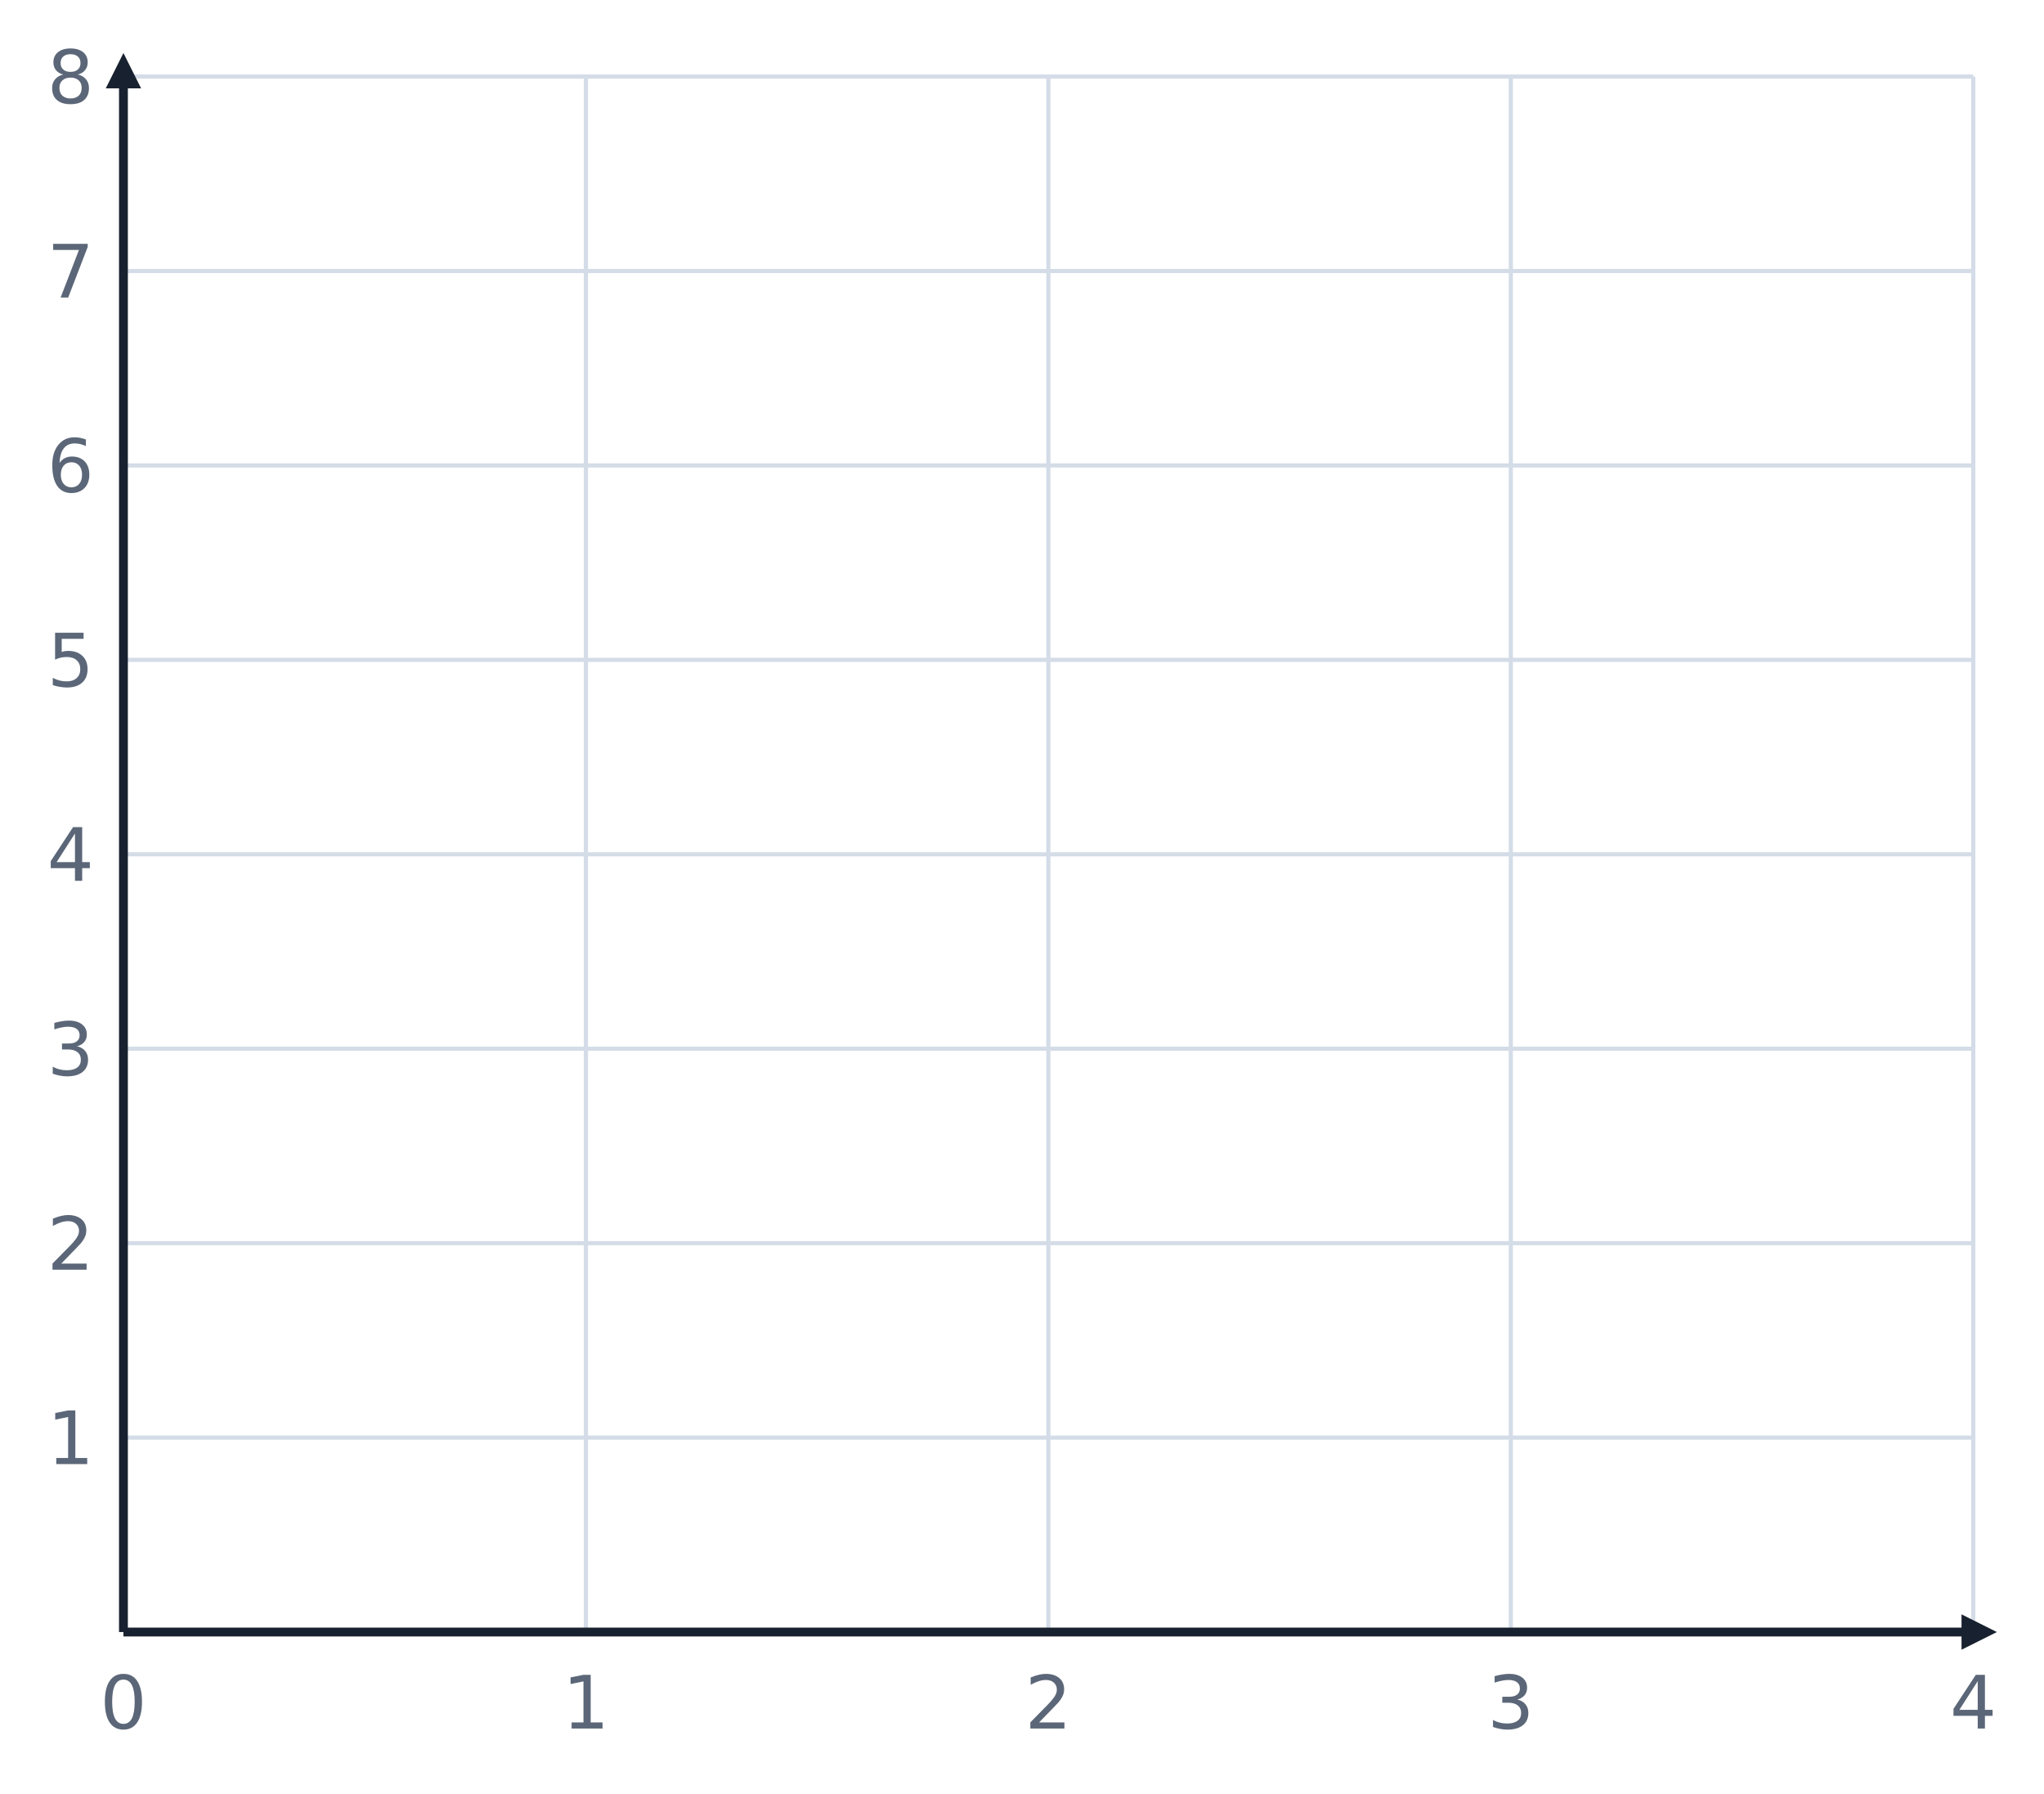
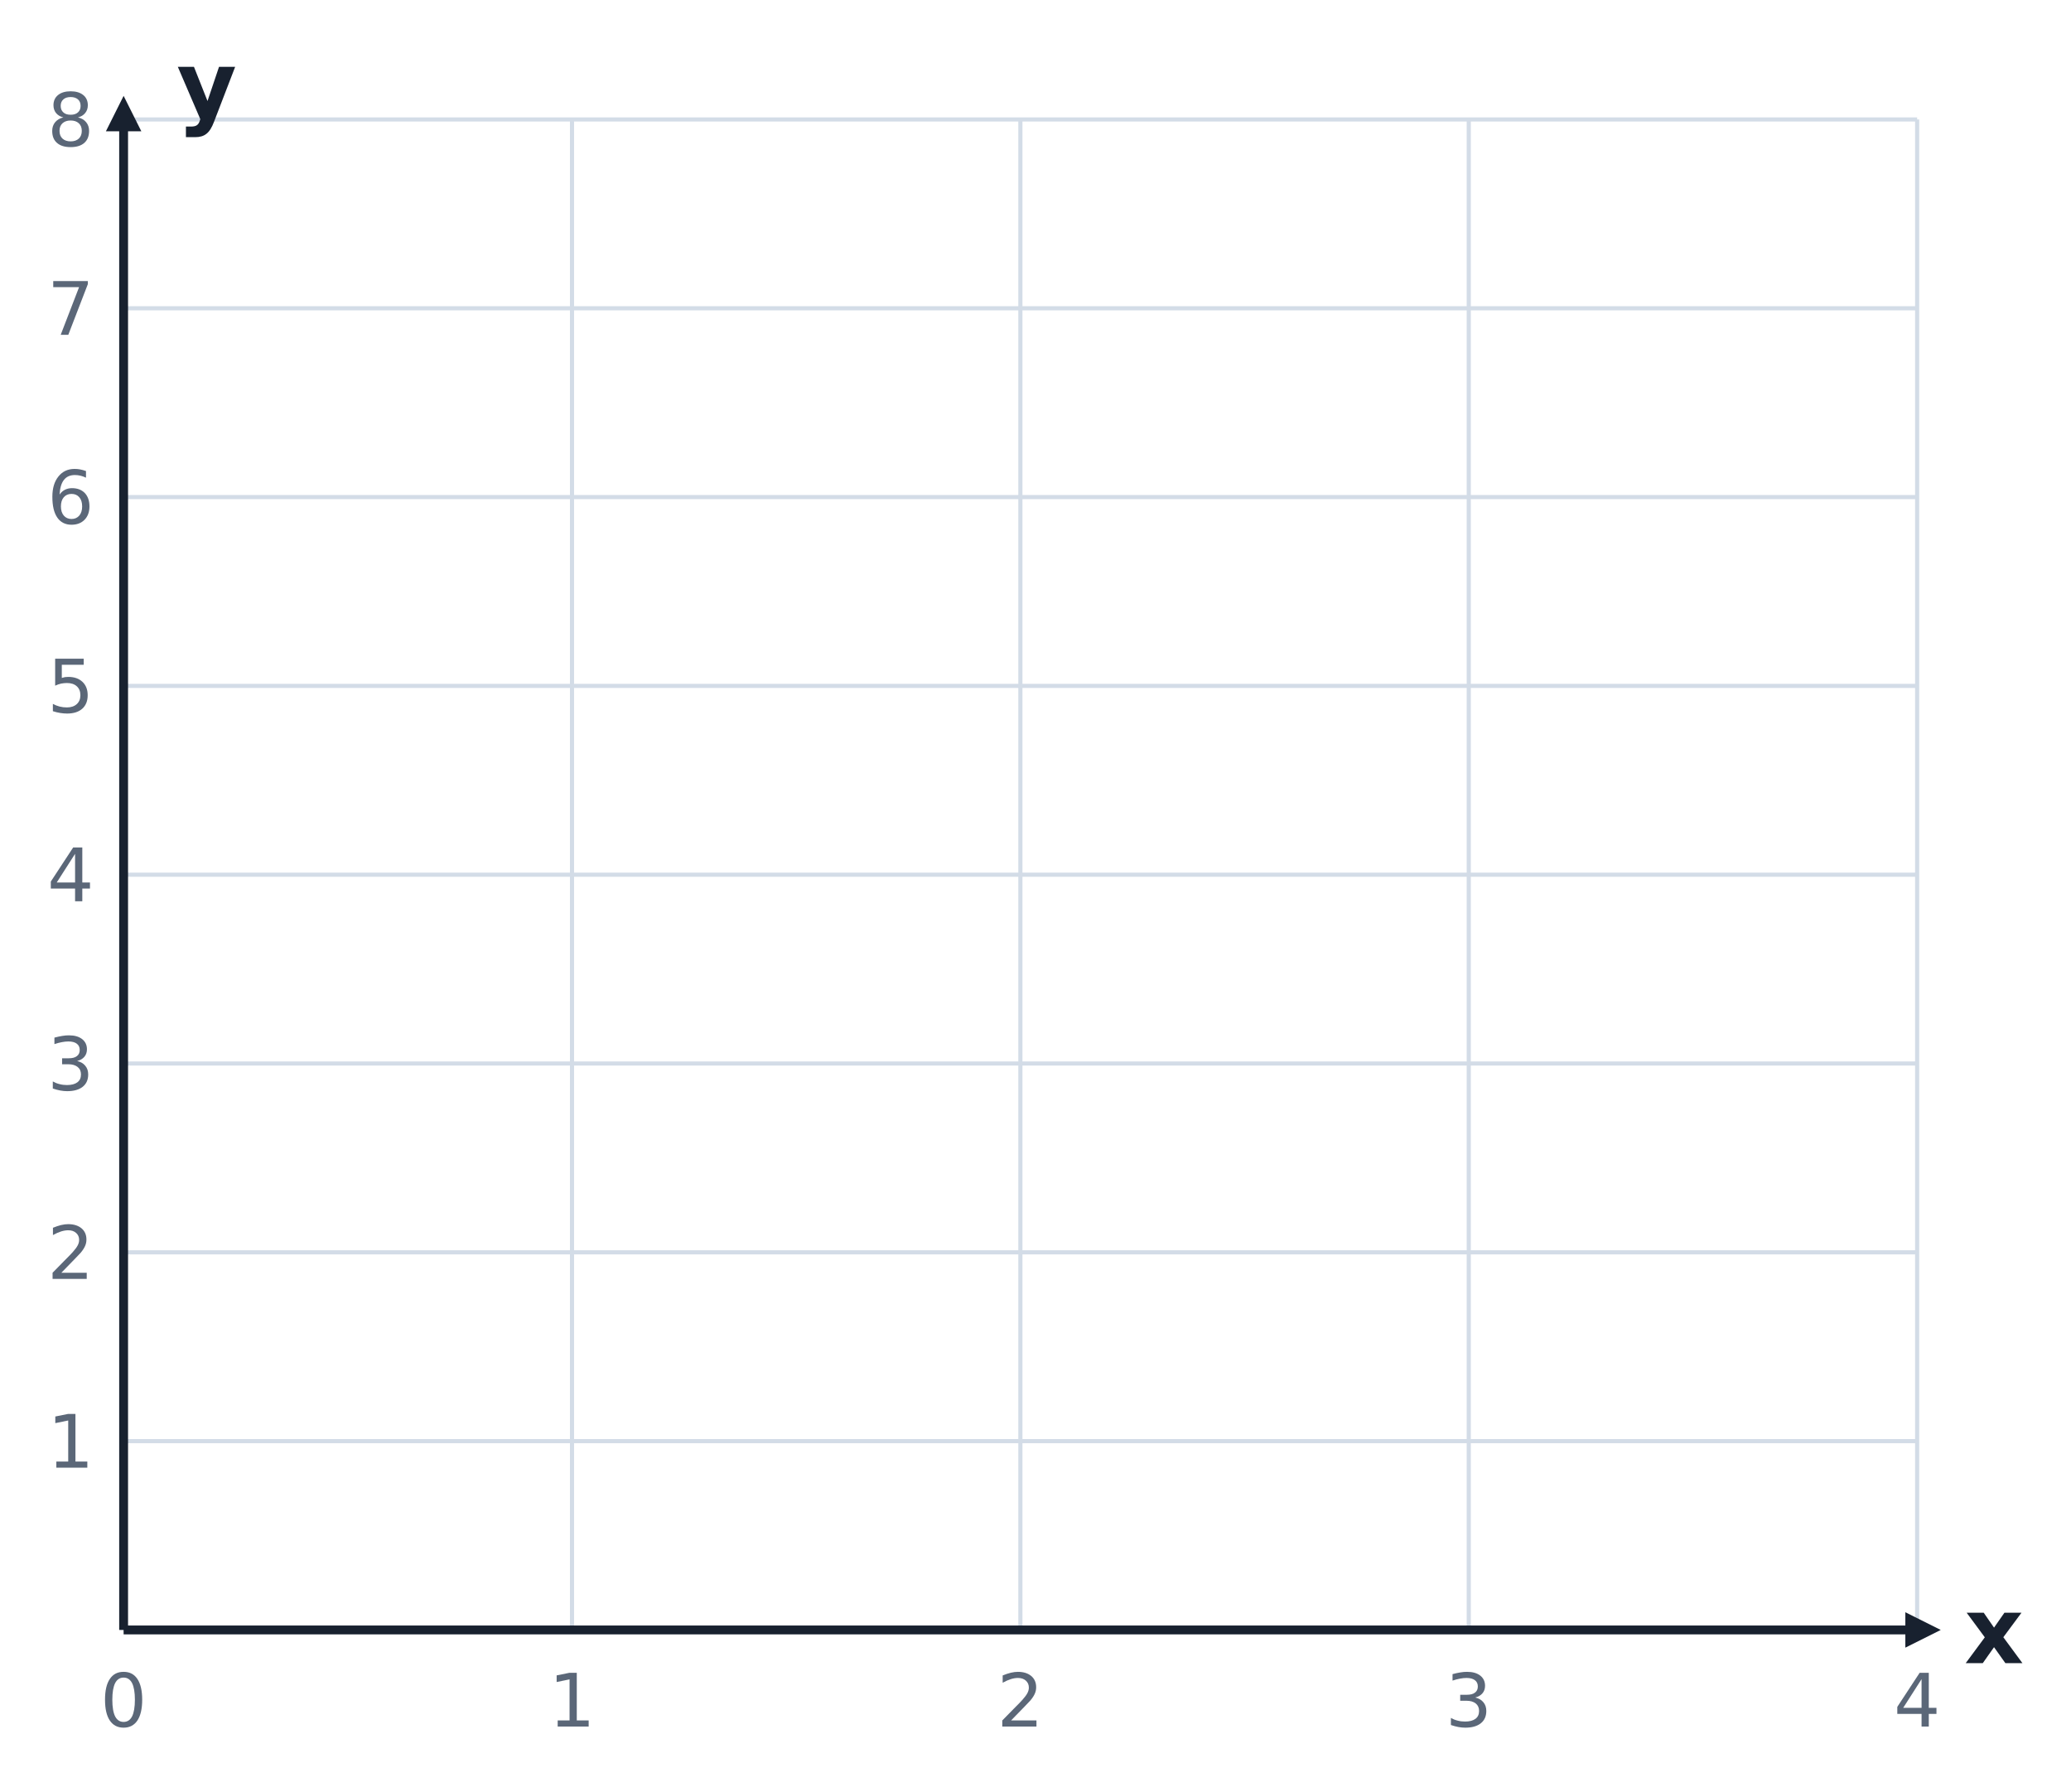
- <svg xmlns="http://www.w3.org/2000/svg" xmlns:xlink="http://www.w3.org/1999/xlink" version="1.1" width="346.953" height="304.375" viewBox="0 0 346.953 304.375">
+ <svg xmlns="http://www.w3.org/2000/svg" xmlns:xlink="http://www.w3.org/1999/xlink" version="1.1" width="351.031" height="303.624" viewBox="0 0 351.031 303.624">
  <defs>
    <clipPath id="clip_1">
-       <path transform="matrix(1,0,0,-1,-33.04712,322.9971)" d="M33.047 18.622H380V322.997H33.047Z" clip-rule="evenodd" />
+       <path transform="matrix(1,0,0,-1,-33.04712,322.2464)" d="M33.047 18.622H384.078V322.246H33.047Z" clip-rule="evenodd" />
    </clipPath>
    <path id="font_2_17" d="M.318 .664C.267 .664 .229 .639 .203 .589 .178 .539 .165 .464 .165 .364 .165 .264 .178 .188 .203 .138 .229 .088 .267 .063 .318 .063 .369 .063 .407 .088 .433 .138 .458 .188 .471 .264 .471 .364 .471 .464 .458 .539 .433 .589 .407 .639 .369 .664 .318 .664M.318 .742C.4 .742 .462 .71 .505 .645 .548 .581 .57 .487 .57 .364 .57 .241 .548 .147 .505 .082 .462 .018 .4-.015 .318-.015 .236-.015 .174 .018 .131 .082 .087 .147 .066 .241 .066 .364 .066 .487 .087 .581 .131 .645 .174 .71 .236 .742 .318 .742Z" />
    <path id="font_2_18" d="M.124 .083H.285V.64L.11 .604V.694L.284 .729H.383V.083H.544V0H.124V.083Z" />
    <path id="font_2_19" d="M.192 .083H.536V0H.073V.083C.111 .122 .162 .174 .226 .239 .291 .304 .332 .346 .348 .365 .38 .401 .402 .431 .414 .455 .427 .48 .433 .504 .433 .528 .433 .567 .42 .598 .392 .623 .365 .647 .33 .659 .286 .659 .255 .659 .223 .654 .188 .643 .154 .632 .117 .616 .078 .594V.693C.118 .709 .155 .722 .189 .73 .224 .738 .256 .742 .284 .742 .36 .742 .42 .723 .465 .686 .51 .648 .532 .597 .532 .534 .532 .504 .527 .476 .515 .449 .504 .422 .484 .39 .454 .354 .446 .345 .42 .317 .376 .272 .333 .227 .271 .164 .192 .083Z" />
    <path id="font_2_20" d="M.406 .394C.453 .383 .49 .362 .516 .33 .543 .298 .556 .259 .556 .212 .556 .14 .531 .084 .482 .045 .432 .005 .362-.015 .271-.015 .24-.015 .209-.012 .177-.006 .144 0 .111 .009 .076 .021V.117C.104 .101 .133 .089 .166 .081 .199 .072 .233 .068 .268 .068 .33 .068 .377 .081 .409 .105 .442 .13 .458 .165 .458 .212 .458 .255 .443 .289 .413 .313 .383 .337 .341 .35 .287 .35H.202V.431H.291C.34 .431 .377 .44 .402 .46 .428 .479 .441 .507 .441 .543 .441 .581 .428 .609 .401 .629 .375 .649 .337 .659 .287 .659 .26 .659 .231 .656 .2 .65 .169 .645 .135 .635 .098 .623V.711C.136 .721 .171 .729 .203 .734 .236 .74 .267 .742 .296 .742 .371 .742 .43 .725 .474 .691 .517 .657 .539 .611 .539 .553 .539 .513 .528 .479 .504 .451 .481 .424 .448 .404 .406 .394Z" />
    <path id="font_2_21" d="M.378 .643 .129 .254H.378V.643M.352 .729H.476V.254H.58V.172H.476V0H.378V.172H.049V.267L.352 .729Z" />
    <path id="font_2_22" d="M.108 .729H.495V.646H.198V.468C.213 .473 .227 .476 .241 .479 .256 .481 .27 .482 .284 .482 .366 .482 .43 .46 .478 .415 .525 .371 .549 .31 .549 .234 .549 .155 .524 .094 .476 .051 .427 .007 .358-.015 .269-.015 .238-.015 .207-.012 .176-.007 .144-.002 .111 .006 .077 .017V.116C.106 .1 .137 .088 .168 .08 .199 .072 .232 .068 .267 .068 .323 .068 .368 .083 .401 .113 .434 .143 .45 .183 .45 .234 .45 .285 .434 .325 .401 .355 .368 .385 .323 .399 .267 .399 .241 .399 .214 .396 .188 .391 .162 .385 .135 .376 .108 .363V.729Z" />
    <path id="font_2_23" d="M.33 .403C.286 .403 .251 .388 .225 .358 .199 .328 .186 .286 .186 .233 .186 .181 .199 .14 .225 .109 .251 .079 .286 .063 .33 .063 .374 .063 .409 .079 .435 .109 .461 .14 .474 .181 .474 .233 .474 .286 .461 .328 .435 .358 .409 .388 .374 .403 .33 .403M.526 .713V.623C.501 .635 .476 .644 .451 .65 .426 .656 .401 .659 .376 .659 .311 .659 .261 .637 .227 .593 .192 .549 .173 .483 .168 .394 .187 .422 .211 .444 .24 .459 .269 .474 .301 .481 .336 .481 .409 .481 .467 .459 .51 .415 .552 .37 .573 .31 .573 .233 .573 .159 .551 .098 .507 .053 .463 .008 .404-.015 .33-.015 .246-.015 .181 .018 .137 .082 .092 .147 .07 .241 .07 .364 .07 .479 .097 .571 .152 .639 .207 .708 .28 .742 .372 .742 .397 .742 .422 .74 .447 .735 .472 .73 .499 .723 .526 .713Z" />
    <path id="font_2_24" d="M.082 .729H.551V.687L.286 0H.183L.432 .646H.082V.729Z" />
    <path id="font_2_25" d="M.318 .346C.271 .346 .234 .333 .207 .308 .18 .283 .167 .249 .167 .205 .167 .161 .18 .126 .207 .101 .234 .076 .271 .063 .318 .063 .365 .063 .402 .076 .429 .101 .456 .127 .469 .161 .469 .205 .469 .249 .456 .283 .429 .308 .402 .333 .365 .346 .318 .346M.219 .388C.177 .398 .144 .418 .12 .447 .097 .476 .085 .511 .085 .553 .085 .611 .106 .658 .147 .691 .189 .725 .246 .742 .318 .742 .39 .742 .447 .725 .489 .691 .53 .658 .551 .611 .551 .553 .551 .511 .539 .476 .515 .447 .492 .418 .459 .398 .417 .388 .465 .377 .502 .355 .528 .323 .555 .291 .568 .251 .568 .205 .568 .134 .546 .08 .503 .042 .46 .004 .398-.015 .318-.015 .237-.015 .176 .004 .133 .042 .089 .08 .068 .134 .068 .205 .068 .251 .081 .291 .108 .323 .135 .355 .172 .377 .219 .388M.183 .544C.183 .506 .195 .477 .219 .456 .242 .434 .275 .424 .318 .424 .36 .424 .393 .434 .417 .456 .441 .477 .453 .506 .453 .544 .453 .582 .441 .611 .417 .632 .393 .653 .36 .664 .318 .664 .275 .664 .242 .653 .219 .632 .195 .611 .183 .582 .183 .544Z" />
+     <path id="font_3_89" d="M.222 .28 .025 .547H.21L.322 .385 .435 .547H.62L.423 .281 .63 0H.445L.322 .173 .2 0H.015L.222 .28Z" />
+     <path id="font_3_90" d="M.012 .547H.187L.334 .176 .459 .547H.634L.404-.051C.381-.112 .354-.155 .323-.179 .292-.204 .252-.216 .201-.216H.1V-.101H.155C.184-.101 .206-.096 .219-.086 .233-.077 .243-.06 .251-.036L.256-.021 .012 .547Z" />
  </defs>
  <g clip-path="url(#clip_1)">
-     <path transform="matrix(1,0,0,-1,-33.04712,322.9971)" stroke-width=".7" stroke-linecap="butt" stroke-miterlimit="10" stroke-linejoin="miter" fill="none" stroke="#d3dce7" d="M54 46V310" />
-     <path transform="matrix(1,0,0,-1,-33.04712,322.9971)" stroke-width=".7" stroke-linecap="butt" stroke-miterlimit="10" stroke-linejoin="miter" fill="none" stroke="#d3dce7" d="M132.5 46V310" />
-     <path transform="matrix(1,0,0,-1,-33.04712,322.9971)" stroke-width=".7" stroke-linecap="butt" stroke-miterlimit="10" stroke-linejoin="miter" fill="none" stroke="#d3dce7" d="M211 46V310" />
-     <path transform="matrix(1,0,0,-1,-33.04712,322.9971)" stroke-width=".7" stroke-linecap="butt" stroke-miterlimit="10" stroke-linejoin="miter" fill="none" stroke="#d3dce7" d="M289.5 46V310" />
-     <path transform="matrix(1,0,0,-1,-33.04712,322.9971)" stroke-width=".7" stroke-linecap="butt" stroke-miterlimit="10" stroke-linejoin="miter" fill="none" stroke="#d3dce7" d="M368 46V310" />
-     <path transform="matrix(1,0,0,-1,-33.04712,322.9971)" stroke-width=".7" stroke-linecap="butt" stroke-miterlimit="10" stroke-linejoin="miter" fill="none" stroke="#d3dce7" d="M54 46H368" />
-     <path transform="matrix(1,0,0,-1,-33.04712,322.9971)" stroke-width=".7" stroke-linecap="butt" stroke-miterlimit="10" stroke-linejoin="miter" fill="none" stroke="#d3dce7" d="M54 79H368" />
-     <path transform="matrix(1,0,0,-1,-33.04712,322.9971)" stroke-width=".7" stroke-linecap="butt" stroke-miterlimit="10" stroke-linejoin="miter" fill="none" stroke="#d3dce7" d="M54 112H368" />
-     <path transform="matrix(1,0,0,-1,-33.04712,322.9971)" stroke-width=".7" stroke-linecap="butt" stroke-miterlimit="10" stroke-linejoin="miter" fill="none" stroke="#d3dce7" d="M54 145H368" />
-     <path transform="matrix(1,0,0,-1,-33.04712,322.9971)" stroke-width=".7" stroke-linecap="butt" stroke-miterlimit="10" stroke-linejoin="miter" fill="none" stroke="#d3dce7" d="M54 178H368" />
-     <path transform="matrix(1,0,0,-1,-33.04712,322.9971)" stroke-width=".7" stroke-linecap="butt" stroke-miterlimit="10" stroke-linejoin="miter" fill="none" stroke="#d3dce7" d="M54 211H368" />
-     <path transform="matrix(1,0,0,-1,-33.04712,322.9971)" stroke-width=".7" stroke-linecap="butt" stroke-miterlimit="10" stroke-linejoin="miter" fill="none" stroke="#d3dce7" d="M54 244H368" />
-     <path transform="matrix(1,0,0,-1,-33.04712,322.9971)" stroke-width=".7" stroke-linecap="butt" stroke-miterlimit="10" stroke-linejoin="miter" fill="none" stroke="#d3dce7" d="M54 277H368" />
-     <path transform="matrix(1,0,0,-1,-33.04712,322.9971)" stroke-width=".7" stroke-linecap="butt" stroke-miterlimit="10" stroke-linejoin="miter" fill="none" stroke="#d3dce7" d="M54 310H368" />
-     <path transform="matrix(1,0,0,-1,-33.04712,322.9971)" stroke-width="1.5" stroke-linecap="butt" stroke-miterlimit="10" stroke-linejoin="miter" fill="none" stroke="#18212f" d="M54 46H368" />
-     <path transform="matrix(1,0,0,-1,-33.04712,322.9971)" stroke-width="1.5" stroke-linecap="butt" stroke-miterlimit="10" stroke-linejoin="miter" fill="none" stroke="#18212f" d="M54 46V310" />
-     <path transform="matrix(1,0,0,-1,-33.04712,322.9971)" d="M372 46 366 49V43Z" fill="#18212f" fill-rule="evenodd" />
-     <path transform="matrix(1,0,0,-1,-33.04712,322.9971)" d="M54 314 51 308H57Z" fill="#18212f" fill-rule="evenodd" />
-     <use data-text="0" xlink:href="#font_2_17" transform="matrix(12.5,0,0,-12.5,16.97644,293.3721)" fill="#5b6778" />
-     <use data-text="1" xlink:href="#font_2_18" transform="matrix(12.5,0,0,-12.5,95.47649,293.3721)" fill="#5b6778" />
-     <use data-text="2" xlink:href="#font_2_19" transform="matrix(12.5,0,0,-12.5,173.9765,293.3721)" fill="#5b6778" />
-     <use data-text="3" xlink:href="#font_2_20" transform="matrix(12.5,0,0,-12.5,252.4765,293.3721)" fill="#5b6778" />
-     <use data-text="4" xlink:href="#font_2_21" transform="matrix(12.5,0,0,-12.5,330.9765,293.3721)" fill="#5b6778" />
-     <use data-text="1" xlink:href="#font_2_18" transform="matrix(12.5,0,0,-12.5,8,248.4971)" fill="#5b6778" />
-     <use data-text="2" xlink:href="#font_2_19" transform="matrix(12.5,0,0,-12.5,8,215.4971)" fill="#5b6778" />
-     <use data-text="3" xlink:href="#font_2_20" transform="matrix(12.5,0,0,-12.5,8,182.4971)" fill="#5b6778" />
-     <use data-text="4" xlink:href="#font_2_21" transform="matrix(12.5,0,0,-12.5,8,149.4971)" fill="#5b6778" />
-     <use data-text="5" xlink:href="#font_2_22" transform="matrix(12.5,0,0,-12.5,8,116.4971)" fill="#5b6778" />
-     <use data-text="6" xlink:href="#font_2_23" transform="matrix(12.5,0,0,-12.5,8,83.49707)" fill="#5b6778" />
-     <use data-text="7" xlink:href="#font_2_24" transform="matrix(12.5,0,0,-12.5,8,50.49707)" fill="#5b6778" />
-     <use data-text="8" xlink:href="#font_2_25" transform="matrix(12.5,0,0,-12.5,8,17.49707)" fill="#5b6778" />
+     <path transform="matrix(1,0,0,-1,-33.04712,322.2464)" stroke-width=".7" stroke-linecap="butt" stroke-miterlimit="10" stroke-linejoin="miter" fill="none" stroke="#d3dce7" d="M54 46V302" />
+     <path transform="matrix(1,0,0,-1,-33.04712,322.2464)" stroke-width=".7" stroke-linecap="butt" stroke-miterlimit="10" stroke-linejoin="miter" fill="none" stroke="#d3dce7" d="M130 46V302" />
+     <path transform="matrix(1,0,0,-1,-33.04712,322.2464)" stroke-width=".7" stroke-linecap="butt" stroke-miterlimit="10" stroke-linejoin="miter" fill="none" stroke="#d3dce7" d="M206 46V302" />
+     <path transform="matrix(1,0,0,-1,-33.04712,322.2464)" stroke-width=".7" stroke-linecap="butt" stroke-miterlimit="10" stroke-linejoin="miter" fill="none" stroke="#d3dce7" d="M282 46V302" />
+     <path transform="matrix(1,0,0,-1,-33.04712,322.2464)" stroke-width=".7" stroke-linecap="butt" stroke-miterlimit="10" stroke-linejoin="miter" fill="none" stroke="#d3dce7" d="M358 46V302" />
+     <path transform="matrix(1,0,0,-1,-33.04712,322.2464)" stroke-width=".7" stroke-linecap="butt" stroke-miterlimit="10" stroke-linejoin="miter" fill="none" stroke="#d3dce7" d="M54 46H358" />
+     <path transform="matrix(1,0,0,-1,-33.04712,322.2464)" stroke-width=".7" stroke-linecap="butt" stroke-miterlimit="10" stroke-linejoin="miter" fill="none" stroke="#d3dce7" d="M54 78H358" />
+     <path transform="matrix(1,0,0,-1,-33.04712,322.2464)" stroke-width=".7" stroke-linecap="butt" stroke-miterlimit="10" stroke-linejoin="miter" fill="none" stroke="#d3dce7" d="M54 110H358" />
+     <path transform="matrix(1,0,0,-1,-33.04712,322.2464)" stroke-width=".7" stroke-linecap="butt" stroke-miterlimit="10" stroke-linejoin="miter" fill="none" stroke="#d3dce7" d="M54 142H358" />
+     <path transform="matrix(1,0,0,-1,-33.04712,322.2464)" stroke-width=".7" stroke-linecap="butt" stroke-miterlimit="10" stroke-linejoin="miter" fill="none" stroke="#d3dce7" d="M54 174H358" />
+     <path transform="matrix(1,0,0,-1,-33.04712,322.2464)" stroke-width=".7" stroke-linecap="butt" stroke-miterlimit="10" stroke-linejoin="miter" fill="none" stroke="#d3dce7" d="M54 206H358" />
+     <path transform="matrix(1,0,0,-1,-33.04712,322.2464)" stroke-width=".7" stroke-linecap="butt" stroke-miterlimit="10" stroke-linejoin="miter" fill="none" stroke="#d3dce7" d="M54 238H358" />
+     <path transform="matrix(1,0,0,-1,-33.04712,322.2464)" stroke-width=".7" stroke-linecap="butt" stroke-miterlimit="10" stroke-linejoin="miter" fill="none" stroke="#d3dce7" d="M54 270H358" />
+     <path transform="matrix(1,0,0,-1,-33.04712,322.2464)" stroke-width=".7" stroke-linecap="butt" stroke-miterlimit="10" stroke-linejoin="miter" fill="none" stroke="#d3dce7" d="M54 302H358" />
+     <path transform="matrix(1,0,0,-1,-33.04712,322.2464)" stroke-width="1.5" stroke-linecap="butt" stroke-miterlimit="10" stroke-linejoin="miter" fill="none" stroke="#18212f" d="M54 46H358" />
+     <path transform="matrix(1,0,0,-1,-33.04712,322.2464)" stroke-width="1.5" stroke-linecap="butt" stroke-miterlimit="10" stroke-linejoin="miter" fill="none" stroke="#18212f" d="M54 46V302" />
+     <path transform="matrix(1,0,0,-1,-33.04712,322.2464)" d="M362 46 356 49V43Z" fill="#18212f" fill-rule="evenodd" />
+     <path transform="matrix(1,0,0,-1,-33.04712,322.2464)" d="M54 306 51 300H57Z" fill="#18212f" fill-rule="evenodd" />
+     <use data-text="0" xlink:href="#font_2_17" transform="matrix(12.5,0,0,-12.5,16.97644,292.6214)" fill="#5b6778" />
+     <use data-text="1" xlink:href="#font_2_18" transform="matrix(12.5,0,0,-12.5,92.97648,292.6214)" fill="#5b6778" />
+     <use data-text="2" xlink:href="#font_2_19" transform="matrix(12.5,0,0,-12.5,168.9765,292.6214)" fill="#5b6778" />
+     <use data-text="3" xlink:href="#font_2_20" transform="matrix(12.5,0,0,-12.5,244.9765,292.6214)" fill="#5b6778" />
+     <use data-text="4" xlink:href="#font_2_21" transform="matrix(12.5,0,0,-12.5,320.9765,292.6214)" fill="#5b6778" />
+     <use data-text="1" xlink:href="#font_2_18" transform="matrix(12.5,0,0,-12.5,8,248.7463)" fill="#5b6778" />
+     <use data-text="2" xlink:href="#font_2_19" transform="matrix(12.5,0,0,-12.5,8,216.7463)" fill="#5b6778" />
+     <use data-text="3" xlink:href="#font_2_20" transform="matrix(12.5,0,0,-12.5,8,184.7463)" fill="#5b6778" />
+     <use data-text="4" xlink:href="#font_2_21" transform="matrix(12.5,0,0,-12.5,8,152.7463)" fill="#5b6778" />
+     <use data-text="5" xlink:href="#font_2_22" transform="matrix(12.5,0,0,-12.5,8,120.7463)" fill="#5b6778" />
+     <use data-text="6" xlink:href="#font_2_23" transform="matrix(12.5,0,0,-12.5,8,88.74634)" fill="#5b6778" />
+     <use data-text="7" xlink:href="#font_2_24" transform="matrix(12.5,0,0,-12.5,8,56.74634)" fill="#5b6778" />
+     <use data-text="8" xlink:href="#font_2_25" transform="matrix(12.5,0,0,-12.5,8,24.74634)" fill="#5b6778" />
+     <use data-text="x" xlink:href="#font_3_89" transform="matrix(15.625,0,0,-15.625,332.9529,281.8714)" fill="#18212f" />
+     <use data-text="y" xlink:href="#font_3_90" transform="matrix(15.625,0,0,-15.625,29.95288,19.87134)" fill="#18212f" />
  </g>
</svg>
